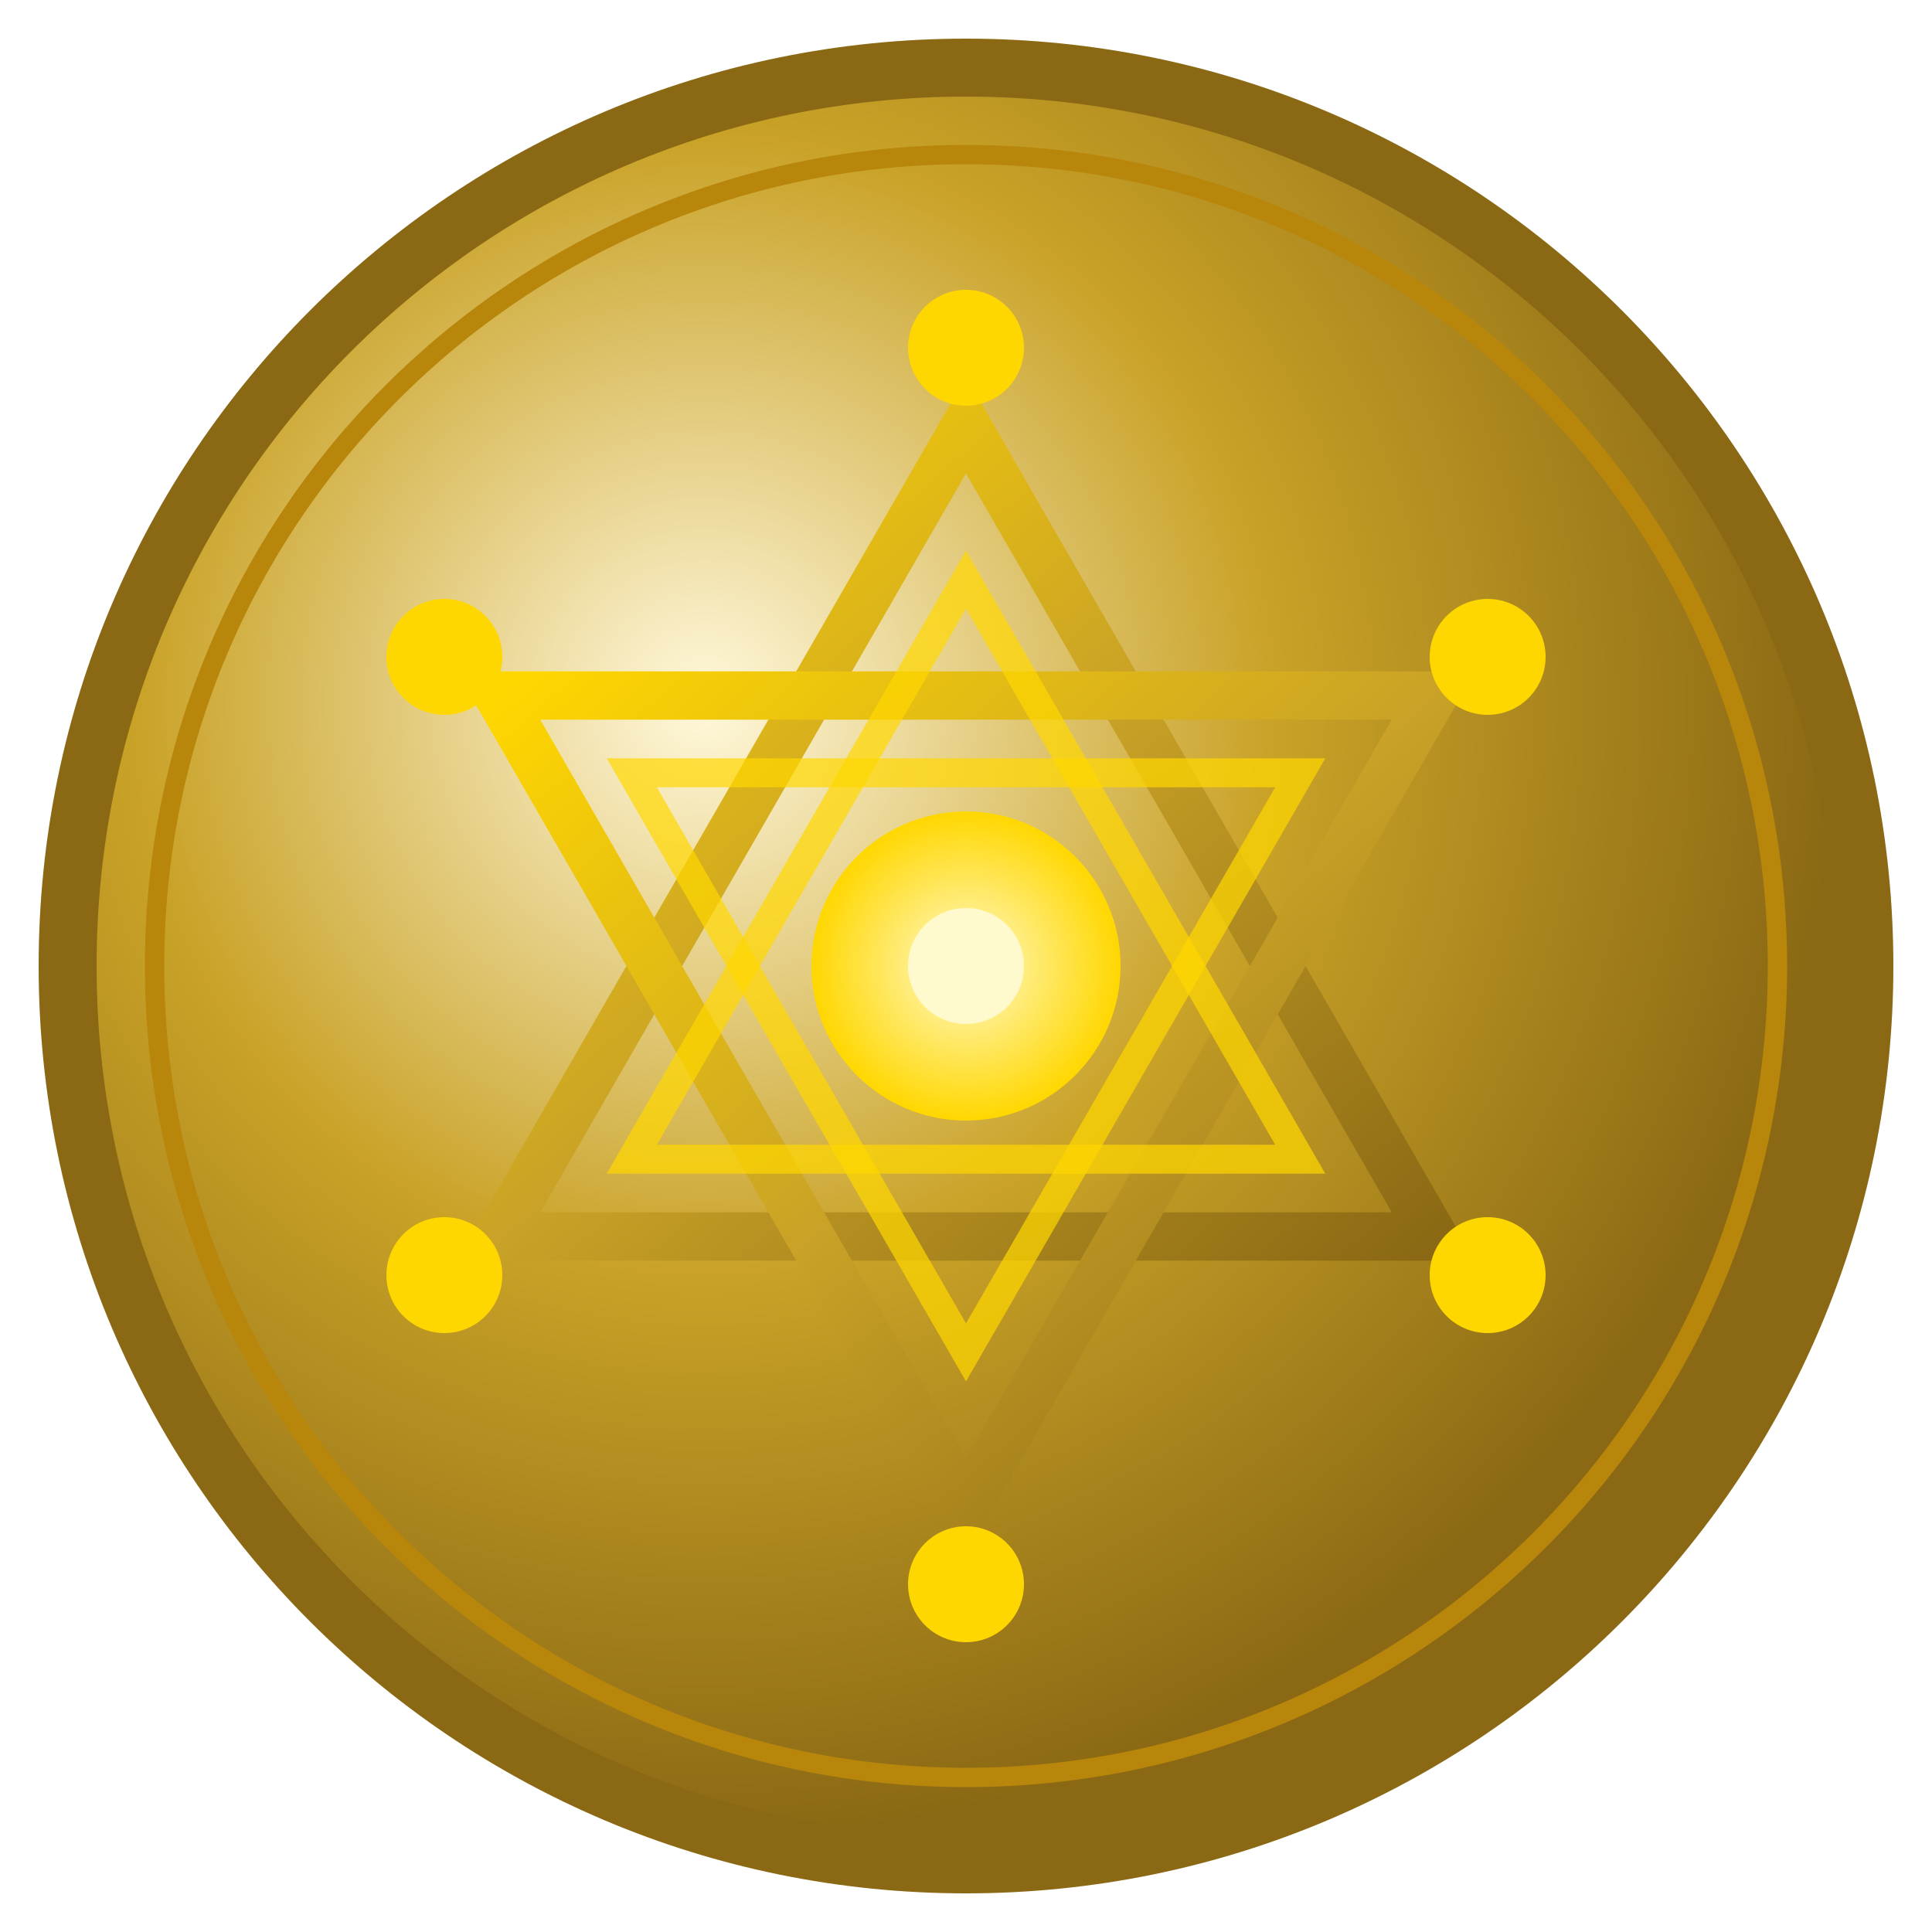
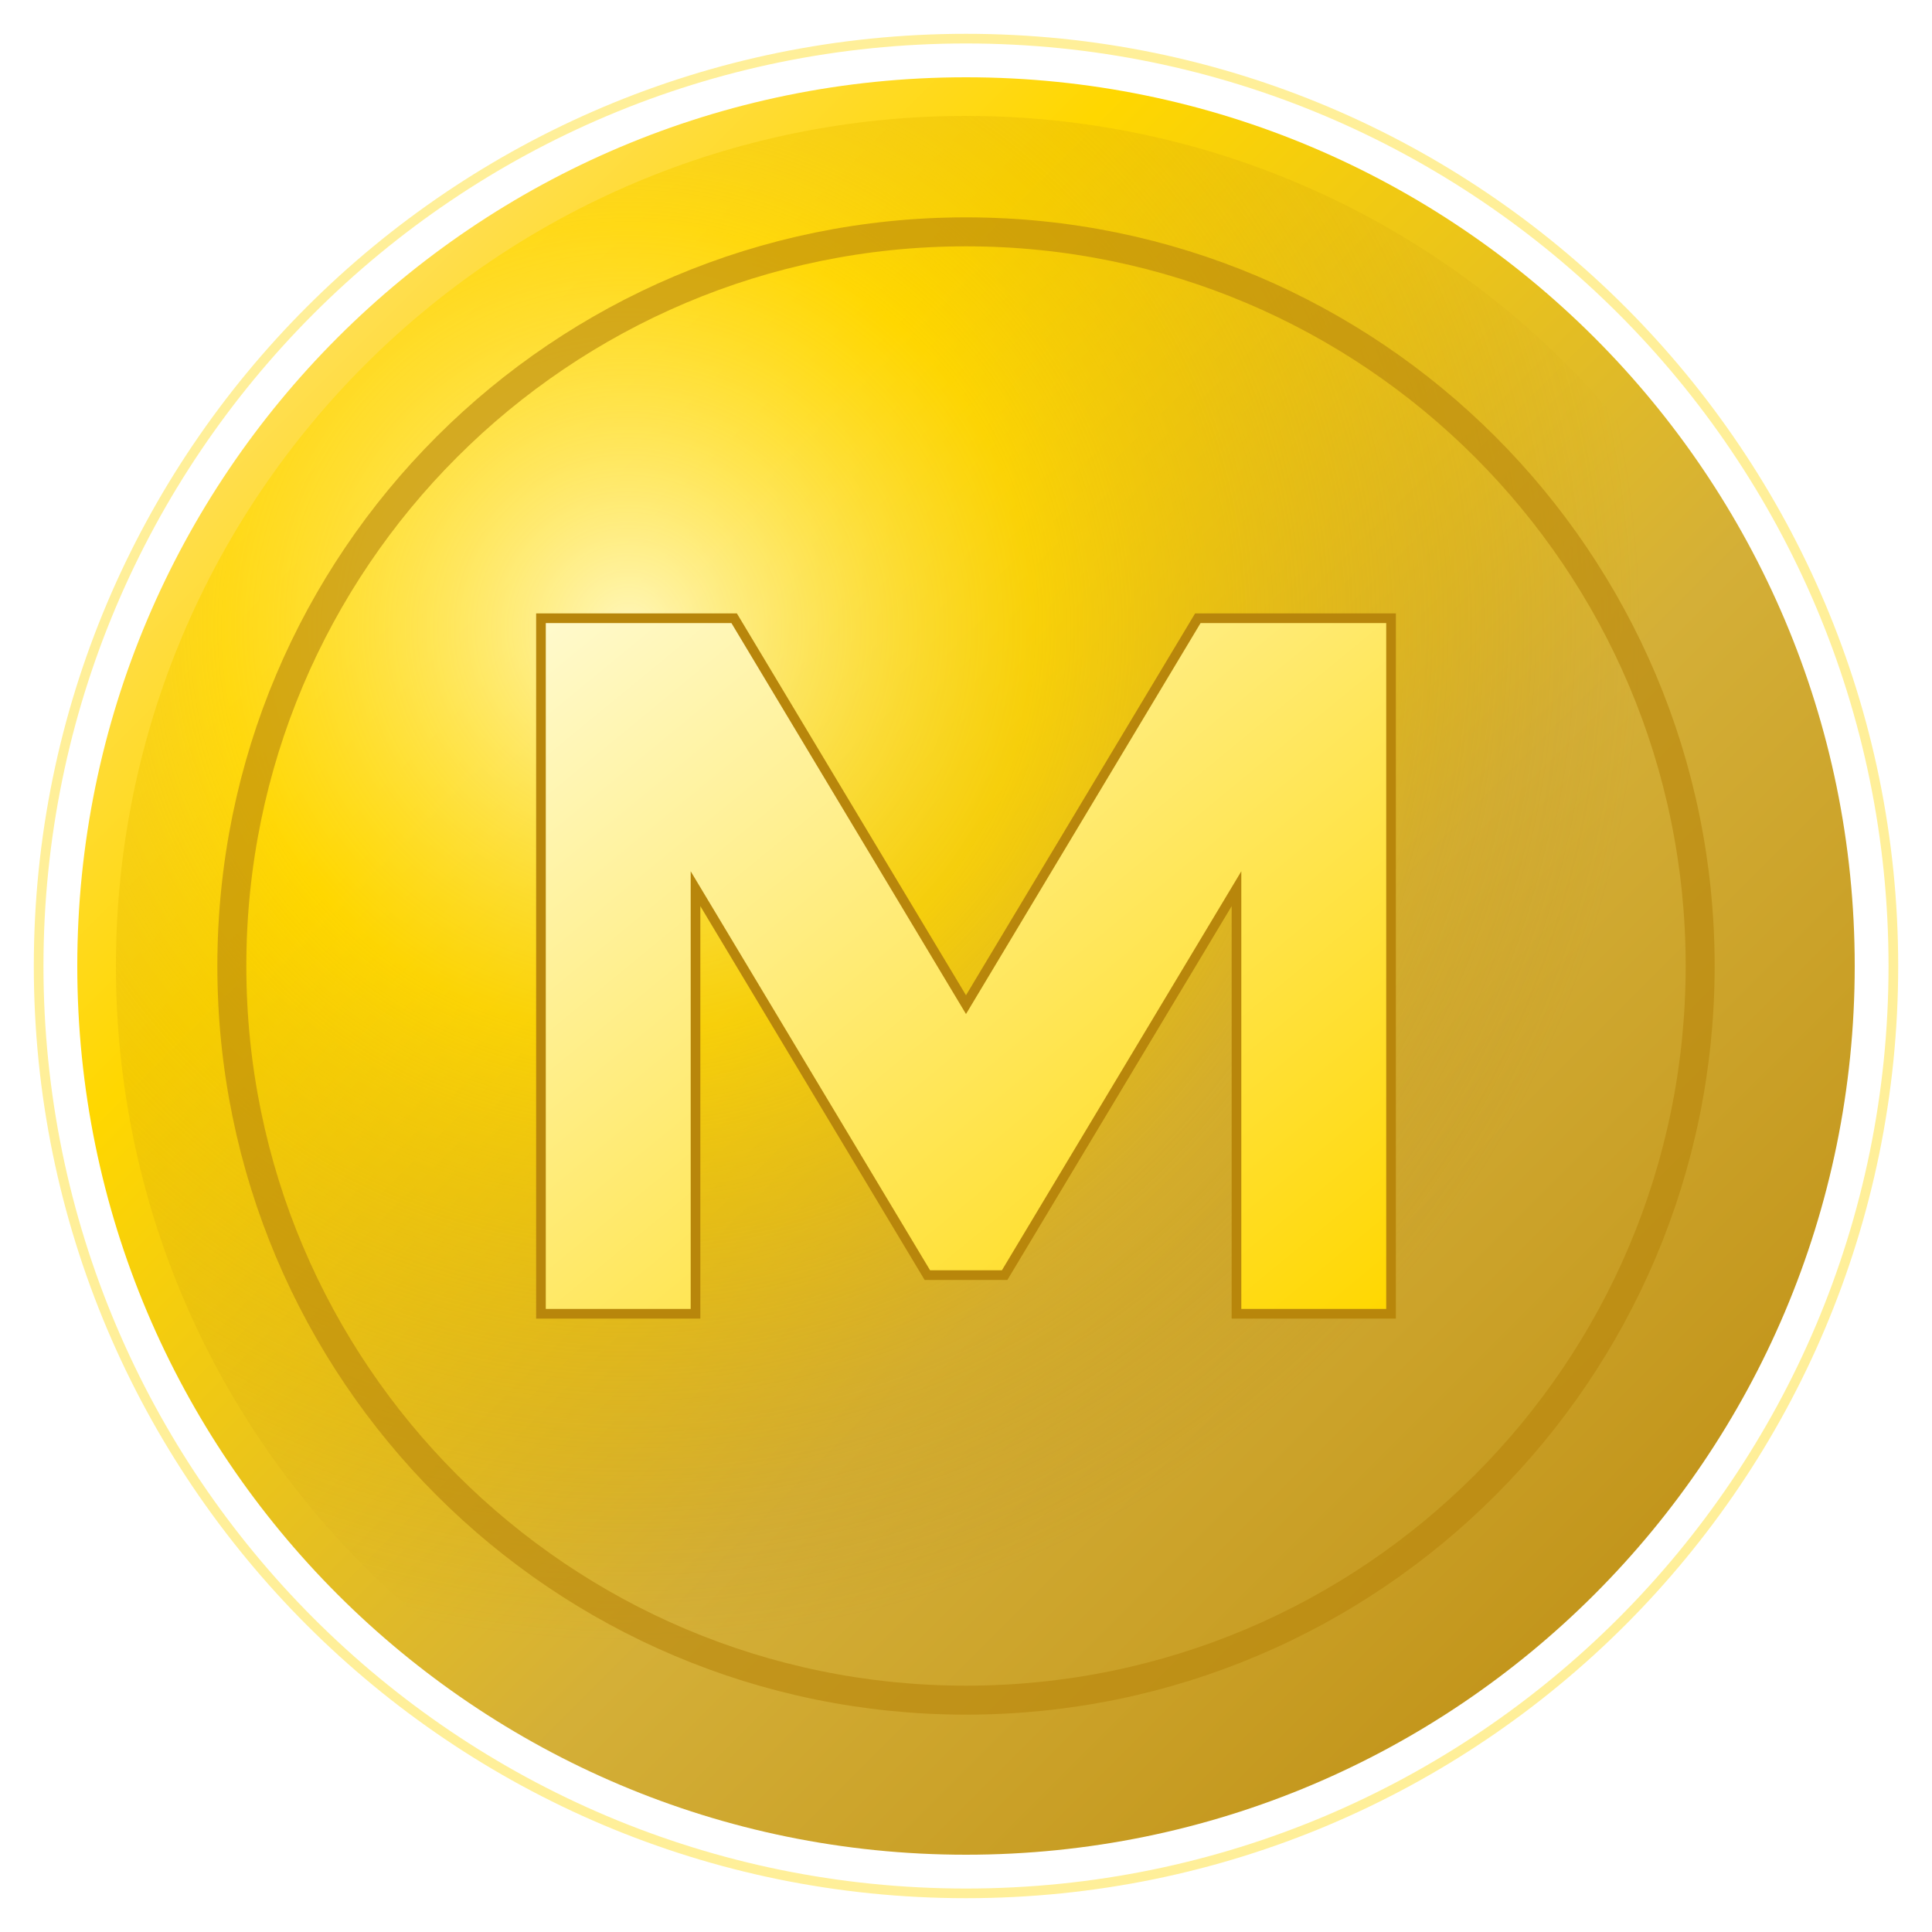
<svg xmlns="http://www.w3.org/2000/svg" viewBox="0 0 100 100" width="100" height="100">
  <defs>
-     <linearGradient id="gold" x1="0%" y1="0%" x2="100%" y2="100%">
-       <stop offset="0%" style="stop-color:#FFD700" />
-       <stop offset="50%" style="stop-color:#C9A227" />
-       <stop offset="100%" style="stop-color:#8B6914" />
+     <linearGradient id="coinGold" x1="0%" y1="0%" x2="100%" y2="100%">
+       <stop offset="0%" style="stop-color:#FFE5A0" />
+       <stop offset="30%" style="stop-color:#FFD700" />
+       <stop offset="60%" style="stop-color:#D4AF37" />
+       <stop offset="100%" style="stop-color:#B8860B" />
    </linearGradient>
-     <radialGradient id="face" cx="35%" cy="35%" r="65%">
-       <stop offset="0%" style="stop-color:#FFF8DC" />
-       <stop offset="50%" style="stop-color:#C9A227" />
-       <stop offset="100%" style="stop-color:#8B6914" />
+     <radialGradient id="coinShine" cx="30%" cy="30%" r="60%">
+       <stop offset="0%" style="stop-color:#FFFACD;stop-opacity:0.9" />
+       <stop offset="40%" style="stop-color:#FFD700;stop-opacity:0.6" />
+       <stop offset="100%" style="stop-color:#B8860B;stop-opacity:0" />
    </radialGradient>
-     <radialGradient id="center" cx="50%" cy="50%" r="50%">
+     <linearGradient id="mGradient" x1="0%" y1="0%" x2="100%" y2="100%">
      <stop offset="0%" style="stop-color:#FFFACD" />
      <stop offset="100%" style="stop-color:#FFD700" />
-     </radialGradient>
+     </linearGradient>
  </defs>
-   <circle cx="50" cy="50" r="48" fill="#8B6914" />
-   <circle cx="50" cy="50" r="45" fill="url(#face)" />
-   <circle cx="50" cy="50" r="42" fill="none" stroke="#B8860B" stroke-width="1" />
-   <g transform="translate(50,50)">
-     <polygon points="0,-28 24.2,14 -24.2,14" fill="none" stroke="url(#gold)" stroke-width="2.5" />
-     <polygon points="0,28 24.2,-14 -24.2,-14" fill="none" stroke="url(#gold)" stroke-width="2.5" />
-     <polygon points="0,-20 17.3,10 -17.3,10" fill="none" stroke="#FFD700" stroke-width="1.5" opacity="0.7" />
-     <polygon points="0,20 17.3,-10 -17.3,-10" fill="none" stroke="#FFD700" stroke-width="1.5" opacity="0.7" />
-     <circle cx="0" cy="0" r="8" fill="url(#center)" />
-     <circle cx="0" cy="0" r="3" fill="#FFFACD" />
-   </g>
-   <g fill="#FFD700">
-     <circle cx="50" cy="18" r="3" />
-     <circle cx="77" cy="34" r="3" />
-     <circle cx="77" cy="66" r="3" />
-     <circle cx="50" cy="82" r="3" />
-     <circle cx="23" cy="66" r="3" />
-     <circle cx="23" cy="34" r="3" />
-   </g>
+   <circle cx="50" cy="50" r="46" fill="url(#coinGold)" />
+   <circle cx="50" cy="50" r="44" fill="url(#coinShine)" />
+   <circle cx="50" cy="50" r="38" fill="none" stroke="#B8860B" stroke-width="1.5" opacity="0.6" />
+   <path d="M28 68 L28 32 L38 32 L50 52 L62 32 L72 32 L72 68 L64 68 L64 46 L52 66 L48 66 L36 46 L36 68 Z" fill="url(#mGradient)" stroke="#B8860B" stroke-width="0.5" />
+   <circle cx="50" cy="50" r="48" fill="none" stroke="#FFD700" stroke-width="0.5" opacity="0.4" />
</svg>
